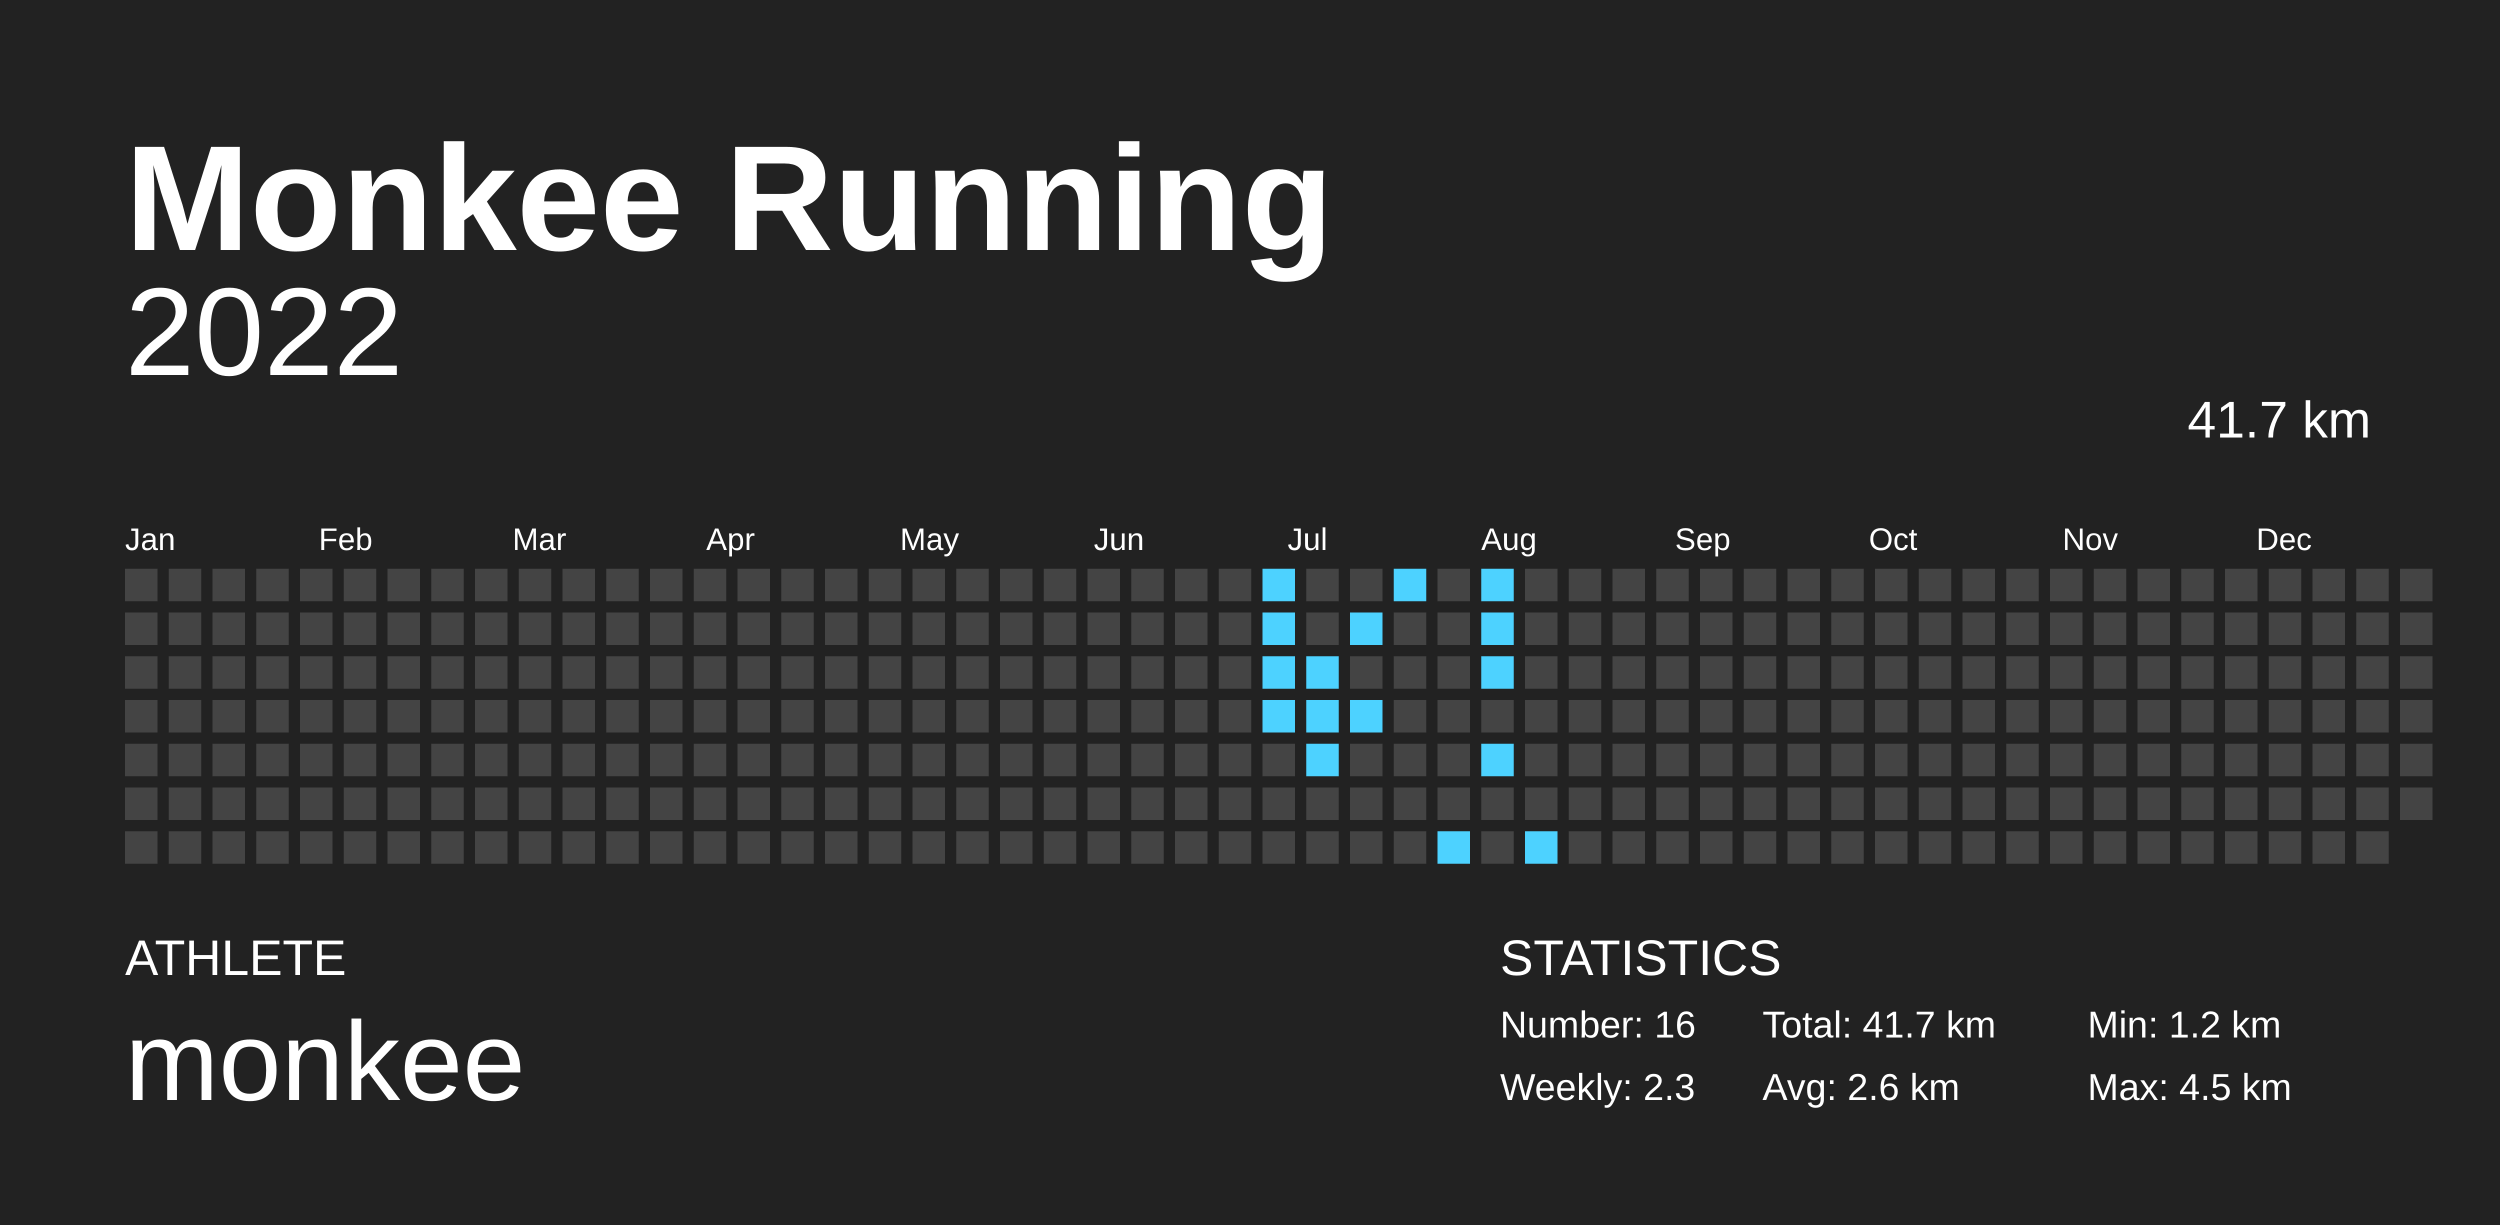
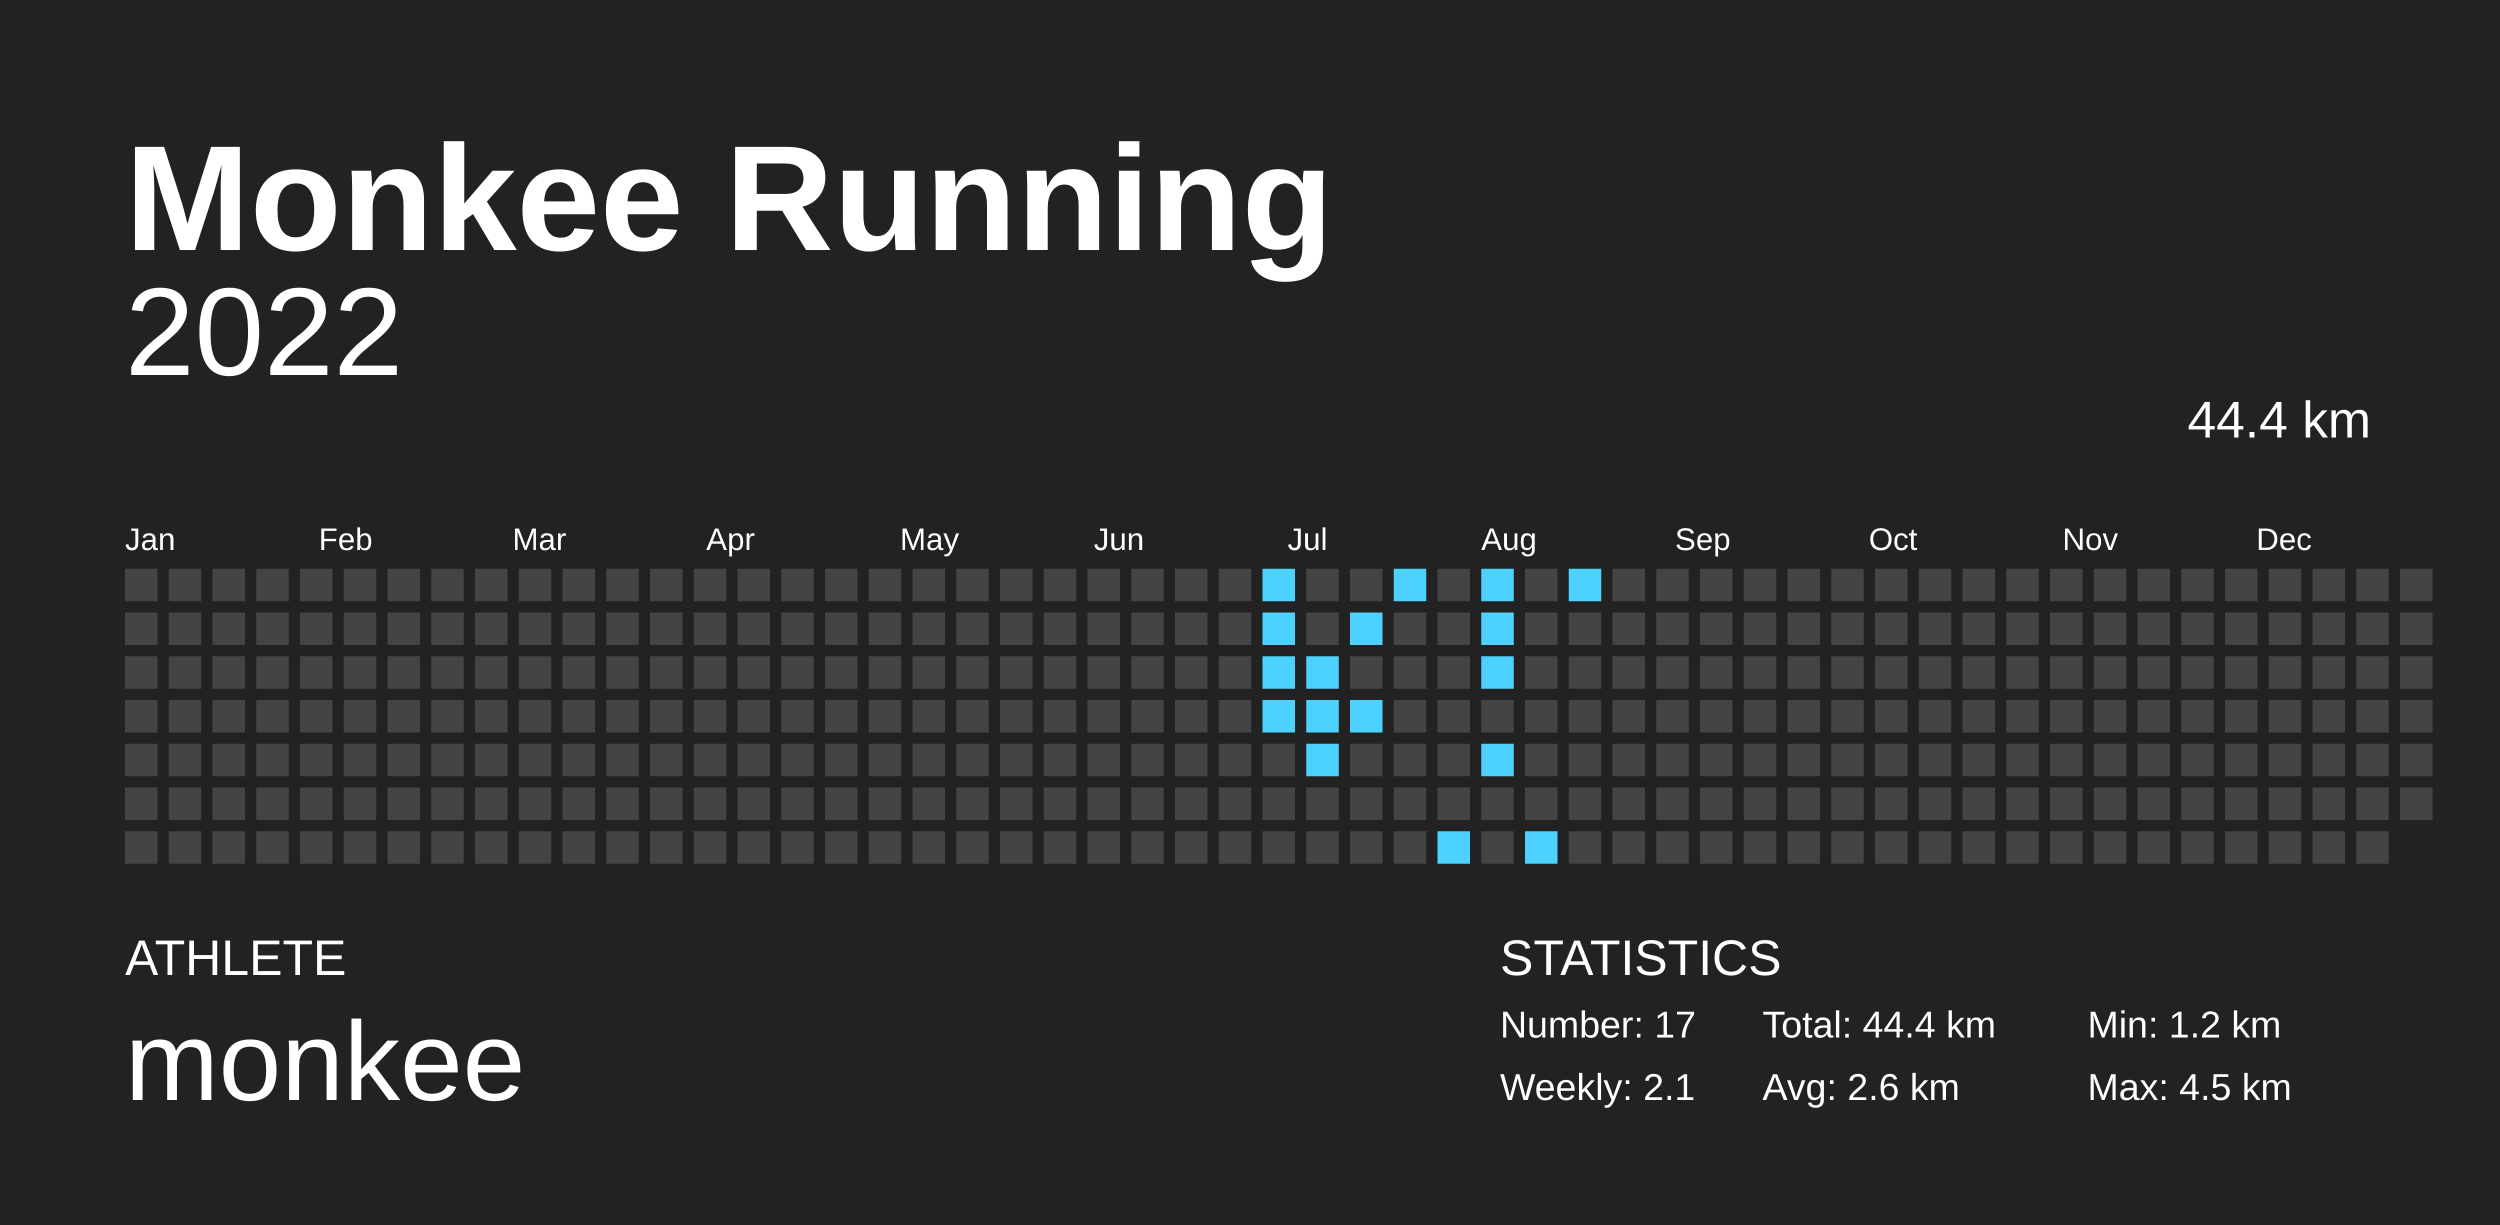
<svg xmlns="http://www.w3.org/2000/svg" baseProfile="full" height="98mm" version="1.1" viewBox="0,0,200,98" width="200mm">
  <defs />
  <rect fill="#222222" height="98" width="200" x="0" y="0" />
  <text fill="#FFFFFF" style="font-size:12px; font-family:Arial; font-weight:bold;" x="10" y="20">Monkee Running</text>
  <text fill="#FFFFFF" style="font-size:4px; font-family:Arial" x="10" y="78">ATHLETE</text>
  <text fill="#FFFFFF" style="font-size:9px; font-family:Arial" x="10" y="88">monkee</text>
  <text fill="#FFFFFF" style="font-size:4px; font-family:Arial" x="120" y="78">STATISTICS</text>
-   <text fill="#FFFFFF" style="font-size:3px; font-family:Arial" x="120" y="83">Number: 16</text>
-   <text fill="#FFFFFF" style="font-size:3px; font-family:Arial" x="120" y="88">Weekly: 2.3</text>
-   <text fill="#FFFFFF" style="font-size:3px; font-family:Arial" x="141" y="83">Total: 41.7 km</text>
+   <text fill="#FFFFFF" style="font-size:3px; font-family:Arial" x="120" y="83">Number: 17</text>
+   <text fill="#FFFFFF" style="font-size:3px; font-family:Arial" x="120" y="88">Weekly: 2.1</text>
+   <text fill="#FFFFFF" style="font-size:3px; font-family:Arial" x="141" y="83">Total: 44.4 km</text>
  <text fill="#FFFFFF" style="font-size:3px; font-family:Arial" x="141" y="88">Avg: 2.6 km</text>
  <text fill="#FFFFFF" style="font-size:3px; font-family:Arial" x="167" y="83">Min: 1.2 km</text>
  <text fill="#FFFFFF" style="font-size:3px; font-family:Arial" x="167" y="88">Max: 4.5 km</text>
  <text alignment-baseline="hanging" fill="#FFFFFF" style="font-size:10.0px; font-family:Arial;" x="10" y="30">2022</text>
-   <text alignment-baseline="hanging" fill="#FFFFFF" style="font-size:4.125px; font-family:Arial;" x="175" y="35">41.7 km</text>
+   <text alignment-baseline="hanging" fill="#FFFFFF" style="font-size:4.125px; font-family:Arial;" x="175" y="35">44.4 km</text>
  <text fill="#FFFFFF" style="font-size:2.5px; font-family:Arial" x="10.0" y="44">Jan</text>
  <text fill="#FFFFFF" style="font-size:2.5px; font-family:Arial" x="25.5" y="44">Feb</text>
  <text fill="#FFFFFF" style="font-size:2.5px; font-family:Arial" x="41.0" y="44">Mar</text>
  <text fill="#FFFFFF" style="font-size:2.5px; font-family:Arial" x="56.5" y="44">Apr</text>
  <text fill="#FFFFFF" style="font-size:2.5px; font-family:Arial" x="72.0" y="44">May</text>
  <text fill="#FFFFFF" style="font-size:2.5px; font-family:Arial" x="87.5" y="44">Jun</text>
  <text fill="#FFFFFF" style="font-size:2.5px; font-family:Arial" x="103.0" y="44">Jul</text>
  <text fill="#FFFFFF" style="font-size:2.5px; font-family:Arial" x="118.5" y="44">Aug</text>
  <text fill="#FFFFFF" style="font-size:2.5px; font-family:Arial" x="134.0" y="44">Sep</text>
  <text fill="#FFFFFF" style="font-size:2.5px; font-family:Arial" x="149.5" y="44">Oct</text>
  <text fill="#FFFFFF" style="font-size:2.5px; font-family:Arial" x="165.0" y="44">Nov</text>
  <text fill="#FFFFFF" style="font-size:2.5px; font-family:Arial" x="180.5" y="44">Dec</text>
  <rect fill="#444444" height="2.6" width="2.6" x="10.0" y="45.5" />
  <rect fill="#444444" height="2.6" width="2.6" x="10.0" y="49.0" />
  <rect fill="#444444" height="2.6" width="2.6" x="10.0" y="52.5" />
  <rect fill="#444444" height="2.6" width="2.6" x="10.0" y="56.0" />
  <rect fill="#444444" height="2.6" width="2.6" x="10.0" y="59.5" />
  <rect fill="#444444" height="2.6" width="2.6" x="10.0" y="63.0" />
  <rect fill="#444444" height="2.6" width="2.6" x="10.0" y="66.5" />
  <rect fill="#444444" height="2.6" width="2.6" x="13.5" y="45.5" />
  <rect fill="#444444" height="2.6" width="2.6" x="13.5" y="49.0" />
  <rect fill="#444444" height="2.6" width="2.6" x="13.5" y="52.5" />
  <rect fill="#444444" height="2.6" width="2.6" x="13.5" y="56.0" />
  <rect fill="#444444" height="2.6" width="2.6" x="13.5" y="59.5" />
  <rect fill="#444444" height="2.6" width="2.6" x="13.5" y="63.0" />
  <rect fill="#444444" height="2.6" width="2.6" x="13.5" y="66.5" />
  <rect fill="#444444" height="2.6" width="2.6" x="17.0" y="45.5" />
  <rect fill="#444444" height="2.6" width="2.6" x="17.0" y="49.0" />
  <rect fill="#444444" height="2.6" width="2.6" x="17.0" y="52.5" />
  <rect fill="#444444" height="2.6" width="2.6" x="17.0" y="56.0" />
  <rect fill="#444444" height="2.6" width="2.6" x="17.0" y="59.5" />
  <rect fill="#444444" height="2.6" width="2.6" x="17.0" y="63.0" />
  <rect fill="#444444" height="2.6" width="2.6" x="17.0" y="66.5" />
  <rect fill="#444444" height="2.6" width="2.6" x="20.5" y="45.5" />
  <rect fill="#444444" height="2.6" width="2.6" x="20.5" y="49.0" />
  <rect fill="#444444" height="2.6" width="2.6" x="20.5" y="52.5" />
  <rect fill="#444444" height="2.6" width="2.6" x="20.5" y="56.0" />
  <rect fill="#444444" height="2.6" width="2.6" x="20.5" y="59.5" />
  <rect fill="#444444" height="2.6" width="2.6" x="20.5" y="63.0" />
  <rect fill="#444444" height="2.6" width="2.6" x="20.5" y="66.5" />
  <rect fill="#444444" height="2.6" width="2.6" x="24.0" y="45.5" />
  <rect fill="#444444" height="2.6" width="2.6" x="24.0" y="49.0" />
  <rect fill="#444444" height="2.6" width="2.6" x="24.0" y="52.5" />
  <rect fill="#444444" height="2.6" width="2.6" x="24.0" y="56.0" />
  <rect fill="#444444" height="2.6" width="2.6" x="24.0" y="59.5" />
  <rect fill="#444444" height="2.6" width="2.6" x="24.0" y="63.0" />
  <rect fill="#444444" height="2.6" width="2.6" x="24.0" y="66.5" />
  <rect fill="#444444" height="2.6" width="2.6" x="27.5" y="45.5" />
  <rect fill="#444444" height="2.6" width="2.6" x="27.5" y="49.0" />
  <rect fill="#444444" height="2.6" width="2.6" x="27.5" y="52.5" />
  <rect fill="#444444" height="2.6" width="2.6" x="27.5" y="56.0" />
  <rect fill="#444444" height="2.6" width="2.6" x="27.5" y="59.5" />
  <rect fill="#444444" height="2.6" width="2.6" x="27.5" y="63.0" />
  <rect fill="#444444" height="2.6" width="2.6" x="27.5" y="66.5" />
  <rect fill="#444444" height="2.6" width="2.6" x="31.0" y="45.5" />
  <rect fill="#444444" height="2.6" width="2.6" x="31.0" y="49.0" />
  <rect fill="#444444" height="2.6" width="2.6" x="31.0" y="52.5" />
  <rect fill="#444444" height="2.6" width="2.6" x="31.0" y="56.0" />
  <rect fill="#444444" height="2.6" width="2.6" x="31.0" y="59.5" />
  <rect fill="#444444" height="2.6" width="2.6" x="31.0" y="63.0" />
  <rect fill="#444444" height="2.6" width="2.6" x="31.0" y="66.5" />
  <rect fill="#444444" height="2.6" width="2.6" x="34.5" y="45.5" />
  <rect fill="#444444" height="2.6" width="2.6" x="34.5" y="49.0" />
  <rect fill="#444444" height="2.6" width="2.6" x="34.5" y="52.5" />
  <rect fill="#444444" height="2.6" width="2.6" x="34.5" y="56.0" />
  <rect fill="#444444" height="2.6" width="2.6" x="34.5" y="59.5" />
  <rect fill="#444444" height="2.6" width="2.6" x="34.5" y="63.0" />
  <rect fill="#444444" height="2.6" width="2.6" x="34.5" y="66.5" />
  <rect fill="#444444" height="2.6" width="2.6" x="38.0" y="45.5" />
  <rect fill="#444444" height="2.6" width="2.6" x="38.0" y="49.0" />
  <rect fill="#444444" height="2.6" width="2.6" x="38.0" y="52.5" />
  <rect fill="#444444" height="2.6" width="2.6" x="38.0" y="56.0" />
  <rect fill="#444444" height="2.6" width="2.6" x="38.0" y="59.5" />
  <rect fill="#444444" height="2.6" width="2.6" x="38.0" y="63.0" />
  <rect fill="#444444" height="2.6" width="2.6" x="38.0" y="66.5" />
  <rect fill="#444444" height="2.6" width="2.6" x="41.5" y="45.5" />
  <rect fill="#444444" height="2.6" width="2.6" x="41.5" y="49.0" />
  <rect fill="#444444" height="2.6" width="2.6" x="41.5" y="52.5" />
  <rect fill="#444444" height="2.6" width="2.6" x="41.5" y="56.0" />
  <rect fill="#444444" height="2.6" width="2.6" x="41.5" y="59.5" />
  <rect fill="#444444" height="2.6" width="2.6" x="41.5" y="63.0" />
  <rect fill="#444444" height="2.6" width="2.6" x="41.5" y="66.5" />
  <rect fill="#444444" height="2.6" width="2.6" x="45.0" y="45.5" />
  <rect fill="#444444" height="2.6" width="2.6" x="45.0" y="49.0" />
  <rect fill="#444444" height="2.6" width="2.6" x="45.0" y="52.5" />
  <rect fill="#444444" height="2.6" width="2.6" x="45.0" y="56.0" />
  <rect fill="#444444" height="2.6" width="2.6" x="45.0" y="59.5" />
  <rect fill="#444444" height="2.6" width="2.6" x="45.0" y="63.0" />
  <rect fill="#444444" height="2.6" width="2.6" x="45.0" y="66.5" />
  <rect fill="#444444" height="2.6" width="2.6" x="48.5" y="45.5" />
  <rect fill="#444444" height="2.6" width="2.6" x="48.5" y="49.0" />
  <rect fill="#444444" height="2.6" width="2.6" x="48.5" y="52.5" />
  <rect fill="#444444" height="2.6" width="2.6" x="48.5" y="56.0" />
  <rect fill="#444444" height="2.6" width="2.6" x="48.5" y="59.5" />
  <rect fill="#444444" height="2.6" width="2.6" x="48.5" y="63.0" />
  <rect fill="#444444" height="2.6" width="2.6" x="48.5" y="66.5" />
  <rect fill="#444444" height="2.6" width="2.6" x="52.0" y="45.5" />
  <rect fill="#444444" height="2.6" width="2.6" x="52.0" y="49.0" />
  <rect fill="#444444" height="2.6" width="2.6" x="52.0" y="52.5" />
  <rect fill="#444444" height="2.6" width="2.6" x="52.0" y="56.0" />
  <rect fill="#444444" height="2.6" width="2.6" x="52.0" y="59.5" />
  <rect fill="#444444" height="2.6" width="2.6" x="52.0" y="63.0" />
  <rect fill="#444444" height="2.6" width="2.6" x="52.0" y="66.5" />
  <rect fill="#444444" height="2.6" width="2.6" x="55.5" y="45.5" />
  <rect fill="#444444" height="2.6" width="2.6" x="55.5" y="49.0" />
  <rect fill="#444444" height="2.6" width="2.6" x="55.5" y="52.5" />
  <rect fill="#444444" height="2.6" width="2.6" x="55.5" y="56.0" />
  <rect fill="#444444" height="2.6" width="2.6" x="55.5" y="59.5" />
  <rect fill="#444444" height="2.6" width="2.6" x="55.5" y="63.0" />
  <rect fill="#444444" height="2.6" width="2.6" x="55.5" y="66.5" />
  <rect fill="#444444" height="2.6" width="2.6" x="59.0" y="45.5" />
  <rect fill="#444444" height="2.6" width="2.6" x="59.0" y="49.0" />
  <rect fill="#444444" height="2.6" width="2.6" x="59.0" y="52.5" />
  <rect fill="#444444" height="2.6" width="2.6" x="59.0" y="56.0" />
  <rect fill="#444444" height="2.6" width="2.6" x="59.0" y="59.5" />
  <rect fill="#444444" height="2.6" width="2.6" x="59.0" y="63.0" />
  <rect fill="#444444" height="2.6" width="2.6" x="59.0" y="66.5" />
  <rect fill="#444444" height="2.6" width="2.6" x="62.5" y="45.5" />
  <rect fill="#444444" height="2.6" width="2.6" x="62.5" y="49.0" />
  <rect fill="#444444" height="2.6" width="2.6" x="62.5" y="52.5" />
  <rect fill="#444444" height="2.6" width="2.6" x="62.5" y="56.0" />
  <rect fill="#444444" height="2.6" width="2.6" x="62.5" y="59.5" />
  <rect fill="#444444" height="2.6" width="2.6" x="62.5" y="63.0" />
  <rect fill="#444444" height="2.6" width="2.6" x="62.5" y="66.5" />
  <rect fill="#444444" height="2.6" width="2.6" x="66.0" y="45.5" />
  <rect fill="#444444" height="2.6" width="2.6" x="66.0" y="49.0" />
  <rect fill="#444444" height="2.6" width="2.6" x="66.0" y="52.5" />
  <rect fill="#444444" height="2.6" width="2.6" x="66.0" y="56.0" />
  <rect fill="#444444" height="2.6" width="2.6" x="66.0" y="59.5" />
  <rect fill="#444444" height="2.6" width="2.6" x="66.0" y="63.0" />
  <rect fill="#444444" height="2.6" width="2.6" x="66.0" y="66.5" />
  <rect fill="#444444" height="2.6" width="2.6" x="69.5" y="45.5" />
  <rect fill="#444444" height="2.6" width="2.6" x="69.5" y="49.0" />
  <rect fill="#444444" height="2.6" width="2.6" x="69.5" y="52.5" />
  <rect fill="#444444" height="2.6" width="2.6" x="69.5" y="56.0" />
  <rect fill="#444444" height="2.6" width="2.6" x="69.5" y="59.5" />
  <rect fill="#444444" height="2.6" width="2.6" x="69.5" y="63.0" />
  <rect fill="#444444" height="2.6" width="2.6" x="69.5" y="66.5" />
  <rect fill="#444444" height="2.6" width="2.6" x="73.0" y="45.5" />
  <rect fill="#444444" height="2.6" width="2.6" x="73.0" y="49.0" />
  <rect fill="#444444" height="2.6" width="2.6" x="73.0" y="52.5" />
  <rect fill="#444444" height="2.6" width="2.6" x="73.0" y="56.0" />
  <rect fill="#444444" height="2.6" width="2.6" x="73.0" y="59.5" />
  <rect fill="#444444" height="2.6" width="2.6" x="73.0" y="63.0" />
  <rect fill="#444444" height="2.6" width="2.6" x="73.0" y="66.5" />
  <rect fill="#444444" height="2.6" width="2.6" x="76.5" y="45.5" />
  <rect fill="#444444" height="2.6" width="2.6" x="76.5" y="49.0" />
  <rect fill="#444444" height="2.6" width="2.6" x="76.5" y="52.5" />
  <rect fill="#444444" height="2.6" width="2.6" x="76.5" y="56.0" />
  <rect fill="#444444" height="2.6" width="2.6" x="76.5" y="59.5" />
  <rect fill="#444444" height="2.6" width="2.6" x="76.5" y="63.0" />
  <rect fill="#444444" height="2.6" width="2.6" x="76.5" y="66.5" />
  <rect fill="#444444" height="2.6" width="2.6" x="80.0" y="45.5" />
  <rect fill="#444444" height="2.6" width="2.6" x="80.0" y="49.0" />
  <rect fill="#444444" height="2.6" width="2.6" x="80.0" y="52.5" />
  <rect fill="#444444" height="2.6" width="2.6" x="80.0" y="56.0" />
  <rect fill="#444444" height="2.6" width="2.6" x="80.0" y="59.5" />
  <rect fill="#444444" height="2.6" width="2.6" x="80.0" y="63.0" />
  <rect fill="#444444" height="2.6" width="2.6" x="80.0" y="66.5" />
  <rect fill="#444444" height="2.6" width="2.6" x="83.5" y="45.5" />
  <rect fill="#444444" height="2.6" width="2.6" x="83.5" y="49.0" />
  <rect fill="#444444" height="2.6" width="2.6" x="83.5" y="52.5" />
  <rect fill="#444444" height="2.6" width="2.6" x="83.5" y="56.0" />
  <rect fill="#444444" height="2.6" width="2.6" x="83.5" y="59.5" />
  <rect fill="#444444" height="2.6" width="2.6" x="83.5" y="63.0" />
  <rect fill="#444444" height="2.6" width="2.6" x="83.5" y="66.5" />
  <rect fill="#444444" height="2.6" width="2.6" x="87.0" y="45.5" />
  <rect fill="#444444" height="2.6" width="2.6" x="87.0" y="49.0" />
  <rect fill="#444444" height="2.6" width="2.6" x="87.0" y="52.5" />
  <rect fill="#444444" height="2.6" width="2.6" x="87.0" y="56.0" />
  <rect fill="#444444" height="2.6" width="2.6" x="87.0" y="59.5" />
  <rect fill="#444444" height="2.6" width="2.6" x="87.0" y="63.0" />
  <rect fill="#444444" height="2.6" width="2.6" x="87.0" y="66.5" />
  <rect fill="#444444" height="2.6" width="2.6" x="90.5" y="45.5" />
  <rect fill="#444444" height="2.6" width="2.6" x="90.5" y="49.0" />
  <rect fill="#444444" height="2.6" width="2.6" x="90.5" y="52.5" />
  <rect fill="#444444" height="2.6" width="2.6" x="90.5" y="56.0" />
  <rect fill="#444444" height="2.6" width="2.6" x="90.5" y="59.5" />
  <rect fill="#444444" height="2.6" width="2.6" x="90.5" y="63.0" />
  <rect fill="#444444" height="2.6" width="2.6" x="90.5" y="66.5" />
  <rect fill="#444444" height="2.6" width="2.6" x="94.0" y="45.5" />
  <rect fill="#444444" height="2.6" width="2.6" x="94.0" y="49.0" />
  <rect fill="#444444" height="2.6" width="2.6" x="94.0" y="52.5" />
  <rect fill="#444444" height="2.6" width="2.6" x="94.0" y="56.0" />
  <rect fill="#444444" height="2.6" width="2.6" x="94.0" y="59.5" />
  <rect fill="#444444" height="2.6" width="2.6" x="94.0" y="63.0" />
  <rect fill="#444444" height="2.6" width="2.6" x="94.0" y="66.5" />
  <rect fill="#444444" height="2.6" width="2.6" x="97.5" y="45.5" />
  <rect fill="#444444" height="2.6" width="2.6" x="97.5" y="49.0" />
  <rect fill="#444444" height="2.6" width="2.6" x="97.5" y="52.5" />
  <rect fill="#444444" height="2.6" width="2.6" x="97.5" y="56.0" />
  <rect fill="#444444" height="2.6" width="2.6" x="97.5" y="59.5" />
  <rect fill="#444444" height="2.6" width="2.6" x="97.5" y="63.0" />
  <rect fill="#444444" height="2.6" width="2.6" x="97.5" y="66.5" />
  <rect fill="#4dd2ff" height="2.6" width="2.6" x="101.0" y="45.5" />
  <rect fill="#4dd2ff" height="2.6" width="2.6" x="101.0" y="49.0" />
  <rect fill="#4dd2ff" height="2.6" width="2.6" x="101.0" y="52.5" />
  <rect fill="#4dd2ff" height="2.6" width="2.6" x="101.0" y="56.0" />
  <rect fill="#444444" height="2.6" width="2.6" x="101.0" y="59.5" />
  <rect fill="#444444" height="2.6" width="2.6" x="101.0" y="63.0" />
  <rect fill="#444444" height="2.6" width="2.6" x="101.0" y="66.5" />
  <rect fill="#444444" height="2.6" width="2.6" x="104.5" y="45.5" />
  <rect fill="#444444" height="2.6" width="2.6" x="104.5" y="49.0" />
  <rect fill="#4dd2ff" height="2.6" width="2.6" x="104.5" y="52.5" />
  <rect fill="#4dd2ff" height="2.6" width="2.6" x="104.5" y="56.0" />
  <rect fill="#4dd2ff" height="2.6" width="2.6" x="104.5" y="59.5" />
  <rect fill="#444444" height="2.6" width="2.6" x="104.5" y="63.0" />
  <rect fill="#444444" height="2.6" width="2.6" x="104.5" y="66.5" />
  <rect fill="#444444" height="2.6" width="2.6" x="108.0" y="45.5" />
  <rect fill="#4dd2ff" height="2.6" width="2.6" x="108.0" y="49.0" />
  <rect fill="#444444" height="2.6" width="2.6" x="108.0" y="52.5" />
  <rect fill="#4dd2ff" height="2.6" width="2.6" x="108.0" y="56.0" />
  <rect fill="#444444" height="2.6" width="2.6" x="108.0" y="59.5" />
  <rect fill="#444444" height="2.6" width="2.6" x="108.0" y="63.0" />
  <rect fill="#444444" height="2.6" width="2.6" x="108.0" y="66.5" />
  <rect fill="#4dd2ff" height="2.6" width="2.6" x="111.5" y="45.5" />
  <rect fill="#444444" height="2.6" width="2.6" x="111.5" y="49.0" />
  <rect fill="#444444" height="2.6" width="2.6" x="111.5" y="52.5" />
  <rect fill="#444444" height="2.6" width="2.6" x="111.5" y="56.0" />
  <rect fill="#444444" height="2.6" width="2.6" x="111.5" y="59.5" />
  <rect fill="#444444" height="2.6" width="2.6" x="111.5" y="63.0" />
  <rect fill="#444444" height="2.6" width="2.6" x="111.5" y="66.5" />
  <rect fill="#444444" height="2.6" width="2.6" x="115.0" y="45.5" />
  <rect fill="#444444" height="2.6" width="2.6" x="115.0" y="49.0" />
  <rect fill="#444444" height="2.6" width="2.6" x="115.0" y="52.5" />
  <rect fill="#444444" height="2.6" width="2.6" x="115.0" y="56.0" />
  <rect fill="#444444" height="2.6" width="2.6" x="115.0" y="59.5" />
  <rect fill="#444444" height="2.6" width="2.6" x="115.0" y="63.0" />
  <rect fill="#4dd2ff" height="2.6" width="2.6" x="115.0" y="66.5" />
  <rect fill="#4dd2ff" height="2.6" width="2.6" x="118.5" y="45.5" />
  <rect fill="#4dd2ff" height="2.6" width="2.6" x="118.5" y="49.0" />
  <rect fill="#4dd2ff" height="2.6" width="2.6" x="118.5" y="52.5" />
  <rect fill="#444444" height="2.6" width="2.6" x="118.5" y="56.0" />
  <rect fill="#4dd2ff" height="2.6" width="2.6" x="118.5" y="59.5" />
  <rect fill="#444444" height="2.6" width="2.6" x="118.5" y="63.0" />
  <rect fill="#444444" height="2.6" width="2.6" x="118.5" y="66.5" />
  <rect fill="#444444" height="2.6" width="2.6" x="122.0" y="45.5" />
  <rect fill="#444444" height="2.6" width="2.6" x="122.0" y="49.0" />
  <rect fill="#444444" height="2.6" width="2.6" x="122.0" y="52.5" />
  <rect fill="#444444" height="2.6" width="2.6" x="122.0" y="56.0" />
  <rect fill="#444444" height="2.6" width="2.6" x="122.0" y="59.5" />
  <rect fill="#444444" height="2.6" width="2.6" x="122.0" y="63.0" />
  <rect fill="#4dd2ff" height="2.6" width="2.6" x="122.0" y="66.5" />
-   <rect fill="#444444" height="2.6" width="2.6" x="125.5" y="45.5" />
+   <rect fill="#4dd2ff" height="2.6" width="2.6" x="125.5" y="45.5" />
  <rect fill="#444444" height="2.6" width="2.6" x="125.5" y="49.0" />
  <rect fill="#444444" height="2.6" width="2.6" x="125.5" y="52.5" />
  <rect fill="#444444" height="2.6" width="2.6" x="125.5" y="56.0" />
  <rect fill="#444444" height="2.6" width="2.6" x="125.5" y="59.5" />
  <rect fill="#444444" height="2.6" width="2.6" x="125.5" y="63.0" />
  <rect fill="#444444" height="2.6" width="2.6" x="125.5" y="66.5" />
  <rect fill="#444444" height="2.6" width="2.6" x="129.0" y="45.5" />
  <rect fill="#444444" height="2.6" width="2.6" x="129.0" y="49.0" />
  <rect fill="#444444" height="2.6" width="2.6" x="129.0" y="52.5" />
  <rect fill="#444444" height="2.6" width="2.6" x="129.0" y="56.0" />
  <rect fill="#444444" height="2.6" width="2.6" x="129.0" y="59.5" />
  <rect fill="#444444" height="2.6" width="2.6" x="129.0" y="63.0" />
  <rect fill="#444444" height="2.6" width="2.6" x="129.0" y="66.5" />
  <rect fill="#444444" height="2.6" width="2.6" x="132.5" y="45.5" />
  <rect fill="#444444" height="2.6" width="2.6" x="132.5" y="49.0" />
  <rect fill="#444444" height="2.6" width="2.6" x="132.5" y="52.5" />
  <rect fill="#444444" height="2.6" width="2.6" x="132.5" y="56.0" />
  <rect fill="#444444" height="2.6" width="2.6" x="132.5" y="59.5" />
  <rect fill="#444444" height="2.6" width="2.6" x="132.5" y="63.0" />
  <rect fill="#444444" height="2.6" width="2.6" x="132.5" y="66.5" />
  <rect fill="#444444" height="2.6" width="2.6" x="136.0" y="45.5" />
  <rect fill="#444444" height="2.6" width="2.6" x="136.0" y="49.0" />
  <rect fill="#444444" height="2.6" width="2.6" x="136.0" y="52.5" />
  <rect fill="#444444" height="2.6" width="2.6" x="136.0" y="56.0" />
  <rect fill="#444444" height="2.6" width="2.6" x="136.0" y="59.5" />
  <rect fill="#444444" height="2.6" width="2.6" x="136.0" y="63.0" />
  <rect fill="#444444" height="2.6" width="2.6" x="136.0" y="66.5" />
  <rect fill="#444444" height="2.6" width="2.6" x="139.5" y="45.5" />
  <rect fill="#444444" height="2.6" width="2.6" x="139.5" y="49.0" />
  <rect fill="#444444" height="2.6" width="2.6" x="139.5" y="52.5" />
  <rect fill="#444444" height="2.6" width="2.6" x="139.5" y="56.0" />
  <rect fill="#444444" height="2.6" width="2.6" x="139.5" y="59.5" />
  <rect fill="#444444" height="2.6" width="2.6" x="139.5" y="63.0" />
  <rect fill="#444444" height="2.6" width="2.6" x="139.5" y="66.5" />
  <rect fill="#444444" height="2.6" width="2.6" x="143.0" y="45.5" />
  <rect fill="#444444" height="2.6" width="2.6" x="143.0" y="49.0" />
  <rect fill="#444444" height="2.6" width="2.6" x="143.0" y="52.5" />
  <rect fill="#444444" height="2.6" width="2.6" x="143.0" y="56.0" />
  <rect fill="#444444" height="2.6" width="2.6" x="143.0" y="59.5" />
  <rect fill="#444444" height="2.6" width="2.6" x="143.0" y="63.0" />
  <rect fill="#444444" height="2.6" width="2.6" x="143.0" y="66.5" />
  <rect fill="#444444" height="2.6" width="2.6" x="146.5" y="45.5" />
  <rect fill="#444444" height="2.6" width="2.6" x="146.5" y="49.0" />
  <rect fill="#444444" height="2.6" width="2.6" x="146.5" y="52.5" />
  <rect fill="#444444" height="2.6" width="2.6" x="146.5" y="56.0" />
  <rect fill="#444444" height="2.6" width="2.6" x="146.5" y="59.5" />
  <rect fill="#444444" height="2.6" width="2.6" x="146.5" y="63.0" />
  <rect fill="#444444" height="2.6" width="2.6" x="146.5" y="66.5" />
  <rect fill="#444444" height="2.6" width="2.6" x="150.0" y="45.5" />
  <rect fill="#444444" height="2.6" width="2.6" x="150.0" y="49.0" />
  <rect fill="#444444" height="2.6" width="2.6" x="150.0" y="52.5" />
  <rect fill="#444444" height="2.6" width="2.6" x="150.0" y="56.0" />
  <rect fill="#444444" height="2.6" width="2.6" x="150.0" y="59.5" />
  <rect fill="#444444" height="2.6" width="2.6" x="150.0" y="63.0" />
  <rect fill="#444444" height="2.6" width="2.6" x="150.0" y="66.5" />
  <rect fill="#444444" height="2.6" width="2.6" x="153.5" y="45.5" />
  <rect fill="#444444" height="2.6" width="2.6" x="153.5" y="49.0" />
  <rect fill="#444444" height="2.6" width="2.6" x="153.5" y="52.5" />
  <rect fill="#444444" height="2.6" width="2.6" x="153.5" y="56.0" />
  <rect fill="#444444" height="2.6" width="2.6" x="153.5" y="59.5" />
  <rect fill="#444444" height="2.6" width="2.6" x="153.5" y="63.0" />
  <rect fill="#444444" height="2.6" width="2.6" x="153.5" y="66.5" />
  <rect fill="#444444" height="2.6" width="2.6" x="157.0" y="45.5" />
  <rect fill="#444444" height="2.6" width="2.6" x="157.0" y="49.0" />
  <rect fill="#444444" height="2.6" width="2.6" x="157.0" y="52.5" />
  <rect fill="#444444" height="2.6" width="2.6" x="157.0" y="56.0" />
  <rect fill="#444444" height="2.6" width="2.6" x="157.0" y="59.5" />
  <rect fill="#444444" height="2.6" width="2.6" x="157.0" y="63.0" />
  <rect fill="#444444" height="2.6" width="2.6" x="157.0" y="66.5" />
  <rect fill="#444444" height="2.6" width="2.6" x="160.5" y="45.5" />
  <rect fill="#444444" height="2.6" width="2.6" x="160.5" y="49.0" />
  <rect fill="#444444" height="2.6" width="2.6" x="160.5" y="52.5" />
  <rect fill="#444444" height="2.6" width="2.6" x="160.5" y="56.0" />
  <rect fill="#444444" height="2.6" width="2.6" x="160.5" y="59.5" />
  <rect fill="#444444" height="2.6" width="2.6" x="160.5" y="63.0" />
  <rect fill="#444444" height="2.6" width="2.6" x="160.5" y="66.5" />
  <rect fill="#444444" height="2.6" width="2.6" x="164.0" y="45.5" />
  <rect fill="#444444" height="2.6" width="2.6" x="164.0" y="49.0" />
  <rect fill="#444444" height="2.6" width="2.6" x="164.0" y="52.5" />
  <rect fill="#444444" height="2.6" width="2.6" x="164.0" y="56.0" />
  <rect fill="#444444" height="2.6" width="2.6" x="164.0" y="59.5" />
  <rect fill="#444444" height="2.6" width="2.6" x="164.0" y="63.0" />
  <rect fill="#444444" height="2.6" width="2.6" x="164.0" y="66.5" />
  <rect fill="#444444" height="2.6" width="2.6" x="167.5" y="45.5" />
  <rect fill="#444444" height="2.6" width="2.6" x="167.5" y="49.0" />
  <rect fill="#444444" height="2.6" width="2.6" x="167.5" y="52.5" />
  <rect fill="#444444" height="2.6" width="2.6" x="167.5" y="56.0" />
  <rect fill="#444444" height="2.6" width="2.6" x="167.5" y="59.5" />
  <rect fill="#444444" height="2.6" width="2.6" x="167.5" y="63.0" />
  <rect fill="#444444" height="2.6" width="2.6" x="167.5" y="66.5" />
  <rect fill="#444444" height="2.6" width="2.6" x="171.0" y="45.5" />
  <rect fill="#444444" height="2.6" width="2.6" x="171.0" y="49.0" />
  <rect fill="#444444" height="2.6" width="2.6" x="171.0" y="52.5" />
  <rect fill="#444444" height="2.6" width="2.6" x="171.0" y="56.0" />
  <rect fill="#444444" height="2.6" width="2.6" x="171.0" y="59.5" />
  <rect fill="#444444" height="2.6" width="2.6" x="171.0" y="63.0" />
  <rect fill="#444444" height="2.6" width="2.6" x="171.0" y="66.5" />
  <rect fill="#444444" height="2.6" width="2.6" x="174.5" y="45.5" />
  <rect fill="#444444" height="2.6" width="2.6" x="174.5" y="49.0" />
  <rect fill="#444444" height="2.6" width="2.6" x="174.5" y="52.5" />
  <rect fill="#444444" height="2.6" width="2.6" x="174.5" y="56.0" />
  <rect fill="#444444" height="2.6" width="2.6" x="174.5" y="59.5" />
  <rect fill="#444444" height="2.6" width="2.6" x="174.5" y="63.0" />
  <rect fill="#444444" height="2.6" width="2.6" x="174.5" y="66.5" />
  <rect fill="#444444" height="2.6" width="2.6" x="178.0" y="45.5" />
  <rect fill="#444444" height="2.6" width="2.6" x="178.0" y="49.0" />
  <rect fill="#444444" height="2.6" width="2.6" x="178.0" y="52.5" />
  <rect fill="#444444" height="2.6" width="2.6" x="178.0" y="56.0" />
  <rect fill="#444444" height="2.6" width="2.6" x="178.0" y="59.5" />
  <rect fill="#444444" height="2.6" width="2.6" x="178.0" y="63.0" />
  <rect fill="#444444" height="2.6" width="2.6" x="178.0" y="66.5" />
  <rect fill="#444444" height="2.6" width="2.6" x="181.5" y="45.5" />
  <rect fill="#444444" height="2.6" width="2.6" x="181.5" y="49.0" />
  <rect fill="#444444" height="2.6" width="2.6" x="181.5" y="52.5" />
  <rect fill="#444444" height="2.6" width="2.6" x="181.5" y="56.0" />
  <rect fill="#444444" height="2.6" width="2.6" x="181.5" y="59.5" />
  <rect fill="#444444" height="2.6" width="2.6" x="181.5" y="63.0" />
  <rect fill="#444444" height="2.6" width="2.6" x="181.5" y="66.5" />
  <rect fill="#444444" height="2.6" width="2.6" x="185.0" y="45.5" />
  <rect fill="#444444" height="2.6" width="2.6" x="185.0" y="49.0" />
  <rect fill="#444444" height="2.6" width="2.6" x="185.0" y="52.5" />
  <rect fill="#444444" height="2.6" width="2.6" x="185.0" y="56.0" />
  <rect fill="#444444" height="2.6" width="2.6" x="185.0" y="59.5" />
  <rect fill="#444444" height="2.6" width="2.6" x="185.0" y="63.0" />
  <rect fill="#444444" height="2.6" width="2.6" x="185.0" y="66.5" />
  <rect fill="#444444" height="2.6" width="2.6" x="188.5" y="45.5" />
  <rect fill="#444444" height="2.6" width="2.6" x="188.5" y="49.0" />
  <rect fill="#444444" height="2.6" width="2.6" x="188.5" y="52.5" />
  <rect fill="#444444" height="2.6" width="2.6" x="188.5" y="56.0" />
  <rect fill="#444444" height="2.6" width="2.6" x="188.5" y="59.5" />
  <rect fill="#444444" height="2.6" width="2.6" x="188.5" y="63.0" />
  <rect fill="#444444" height="2.6" width="2.6" x="188.5" y="66.5" />
  <rect fill="#444444" height="2.6" width="2.6" x="192.0" y="45.5" />
  <rect fill="#444444" height="2.6" width="2.6" x="192.0" y="49.0" />
  <rect fill="#444444" height="2.6" width="2.6" x="192.0" y="52.5" />
  <rect fill="#444444" height="2.6" width="2.6" x="192.0" y="56.0" />
  <rect fill="#444444" height="2.6" width="2.6" x="192.0" y="59.5" />
  <rect fill="#444444" height="2.6" width="2.6" x="192.0" y="63.0" />
</svg>
